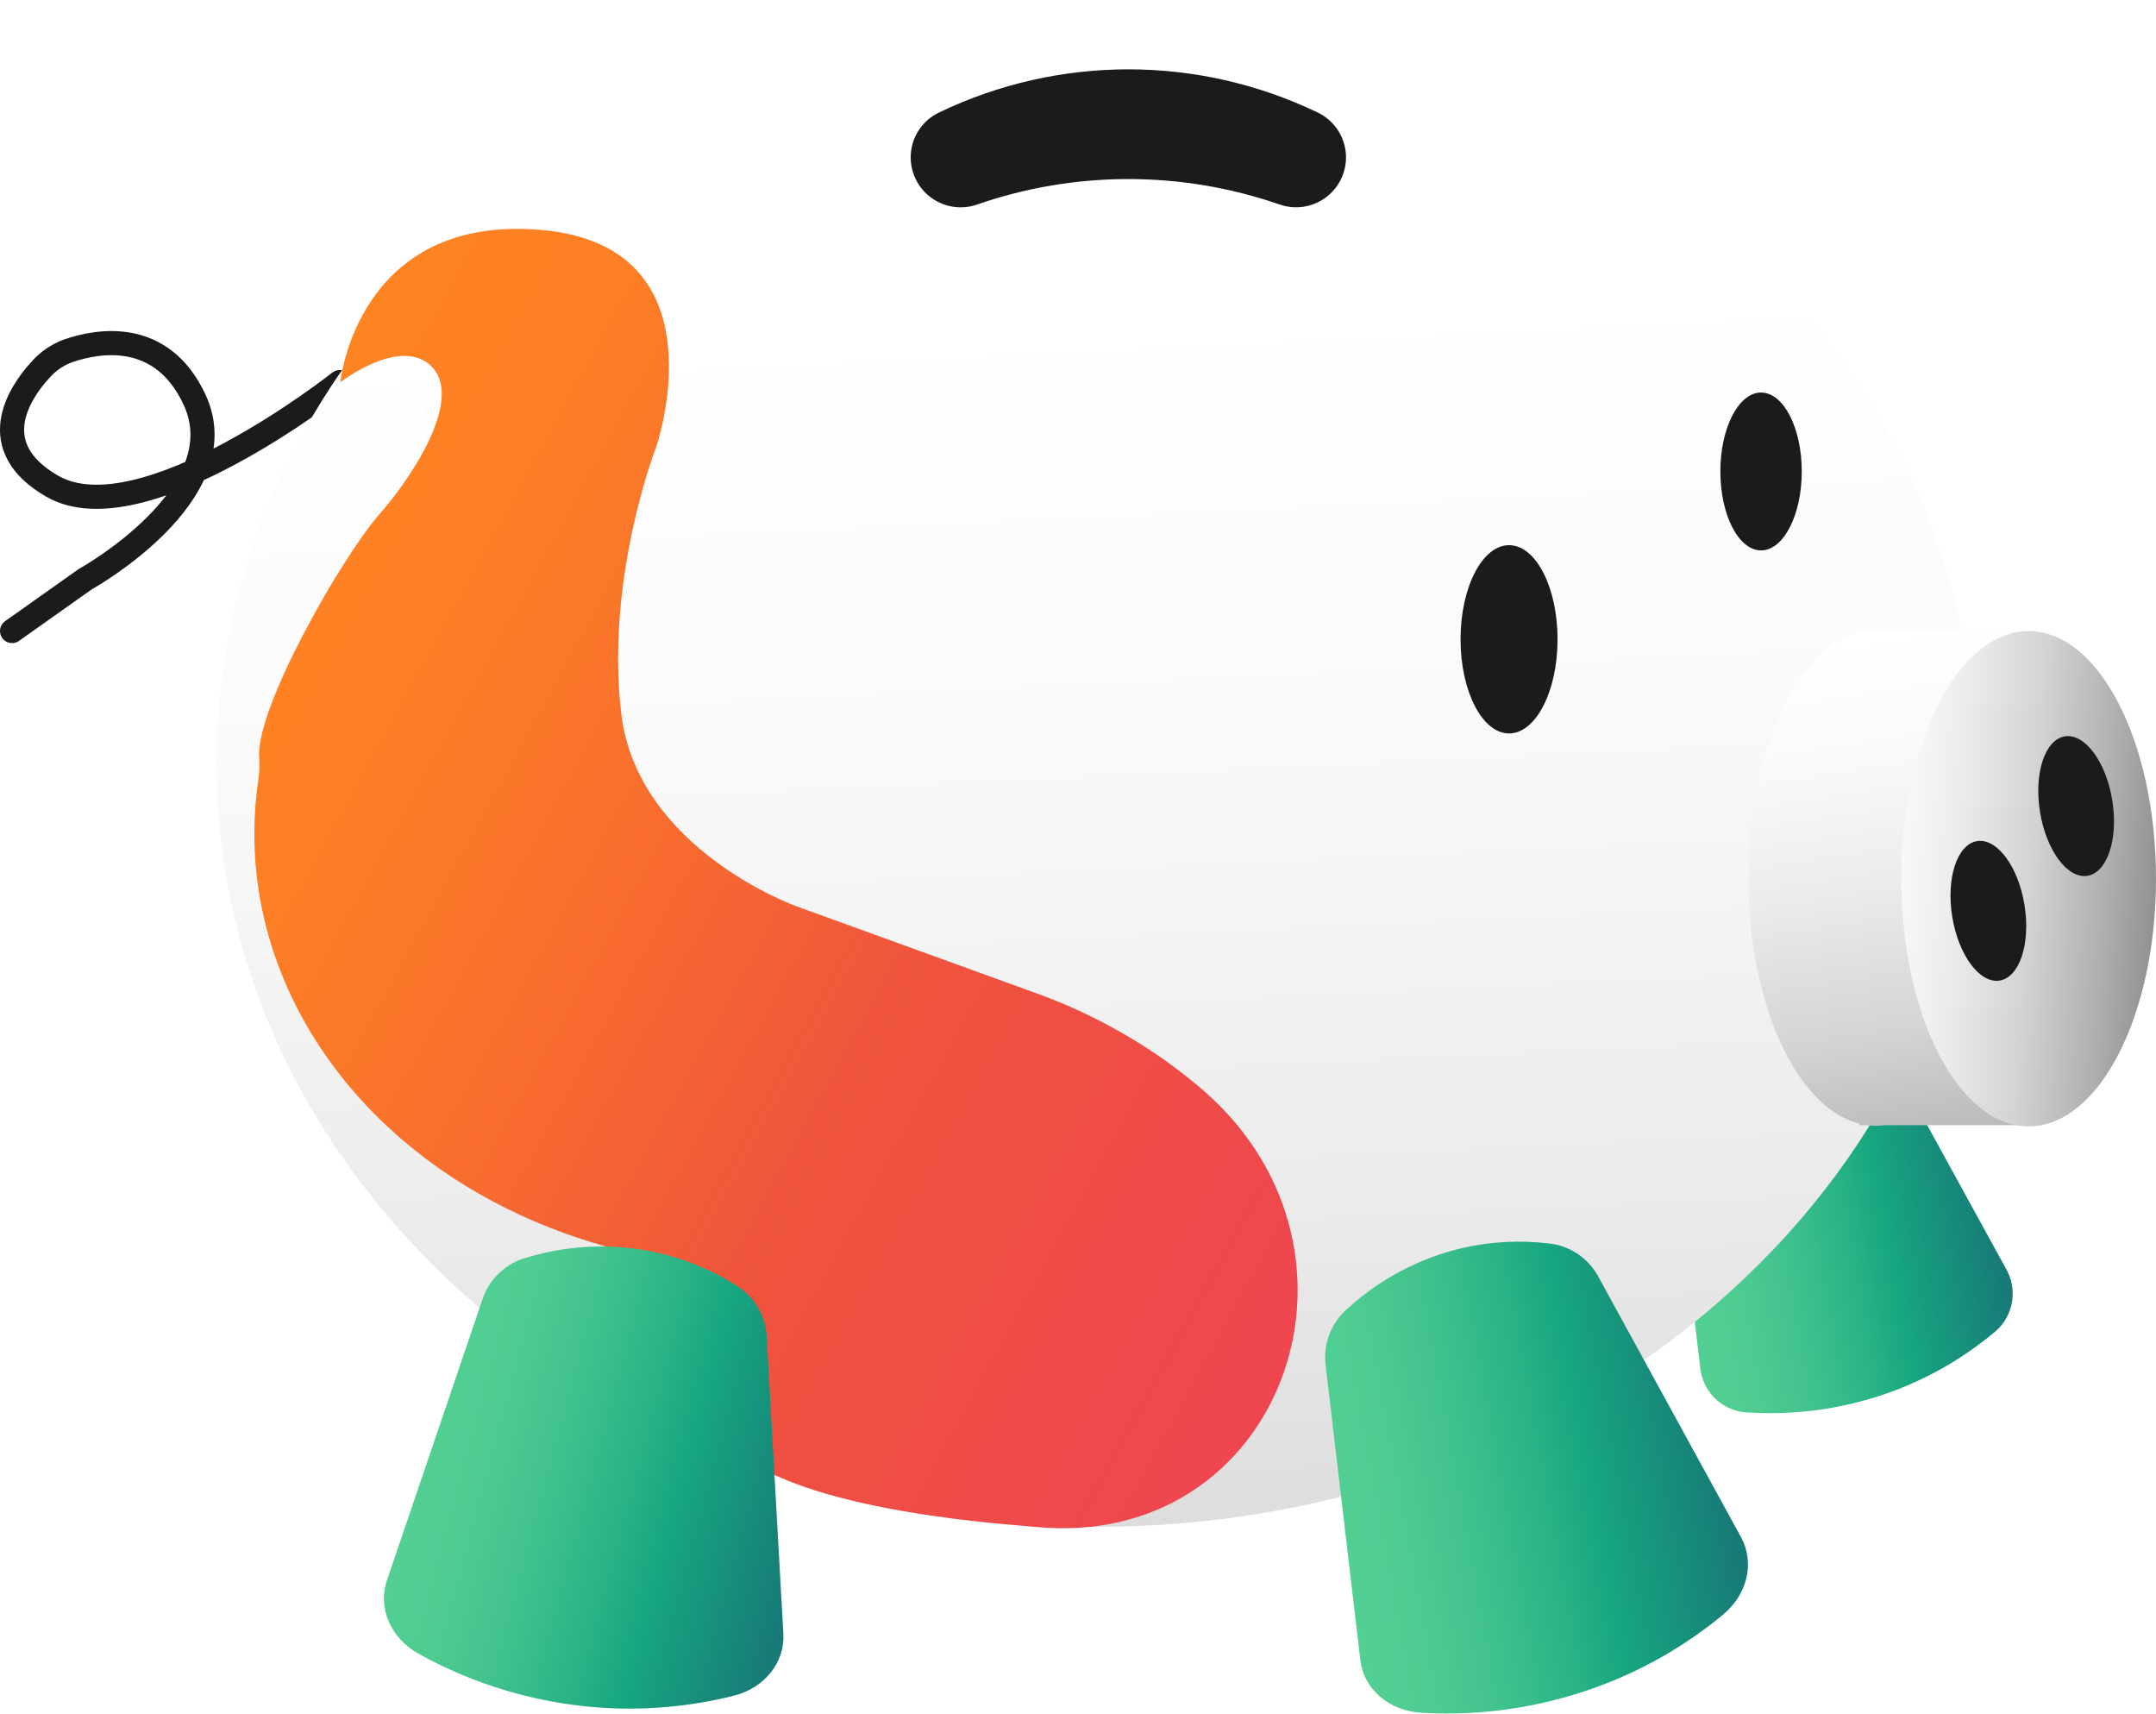
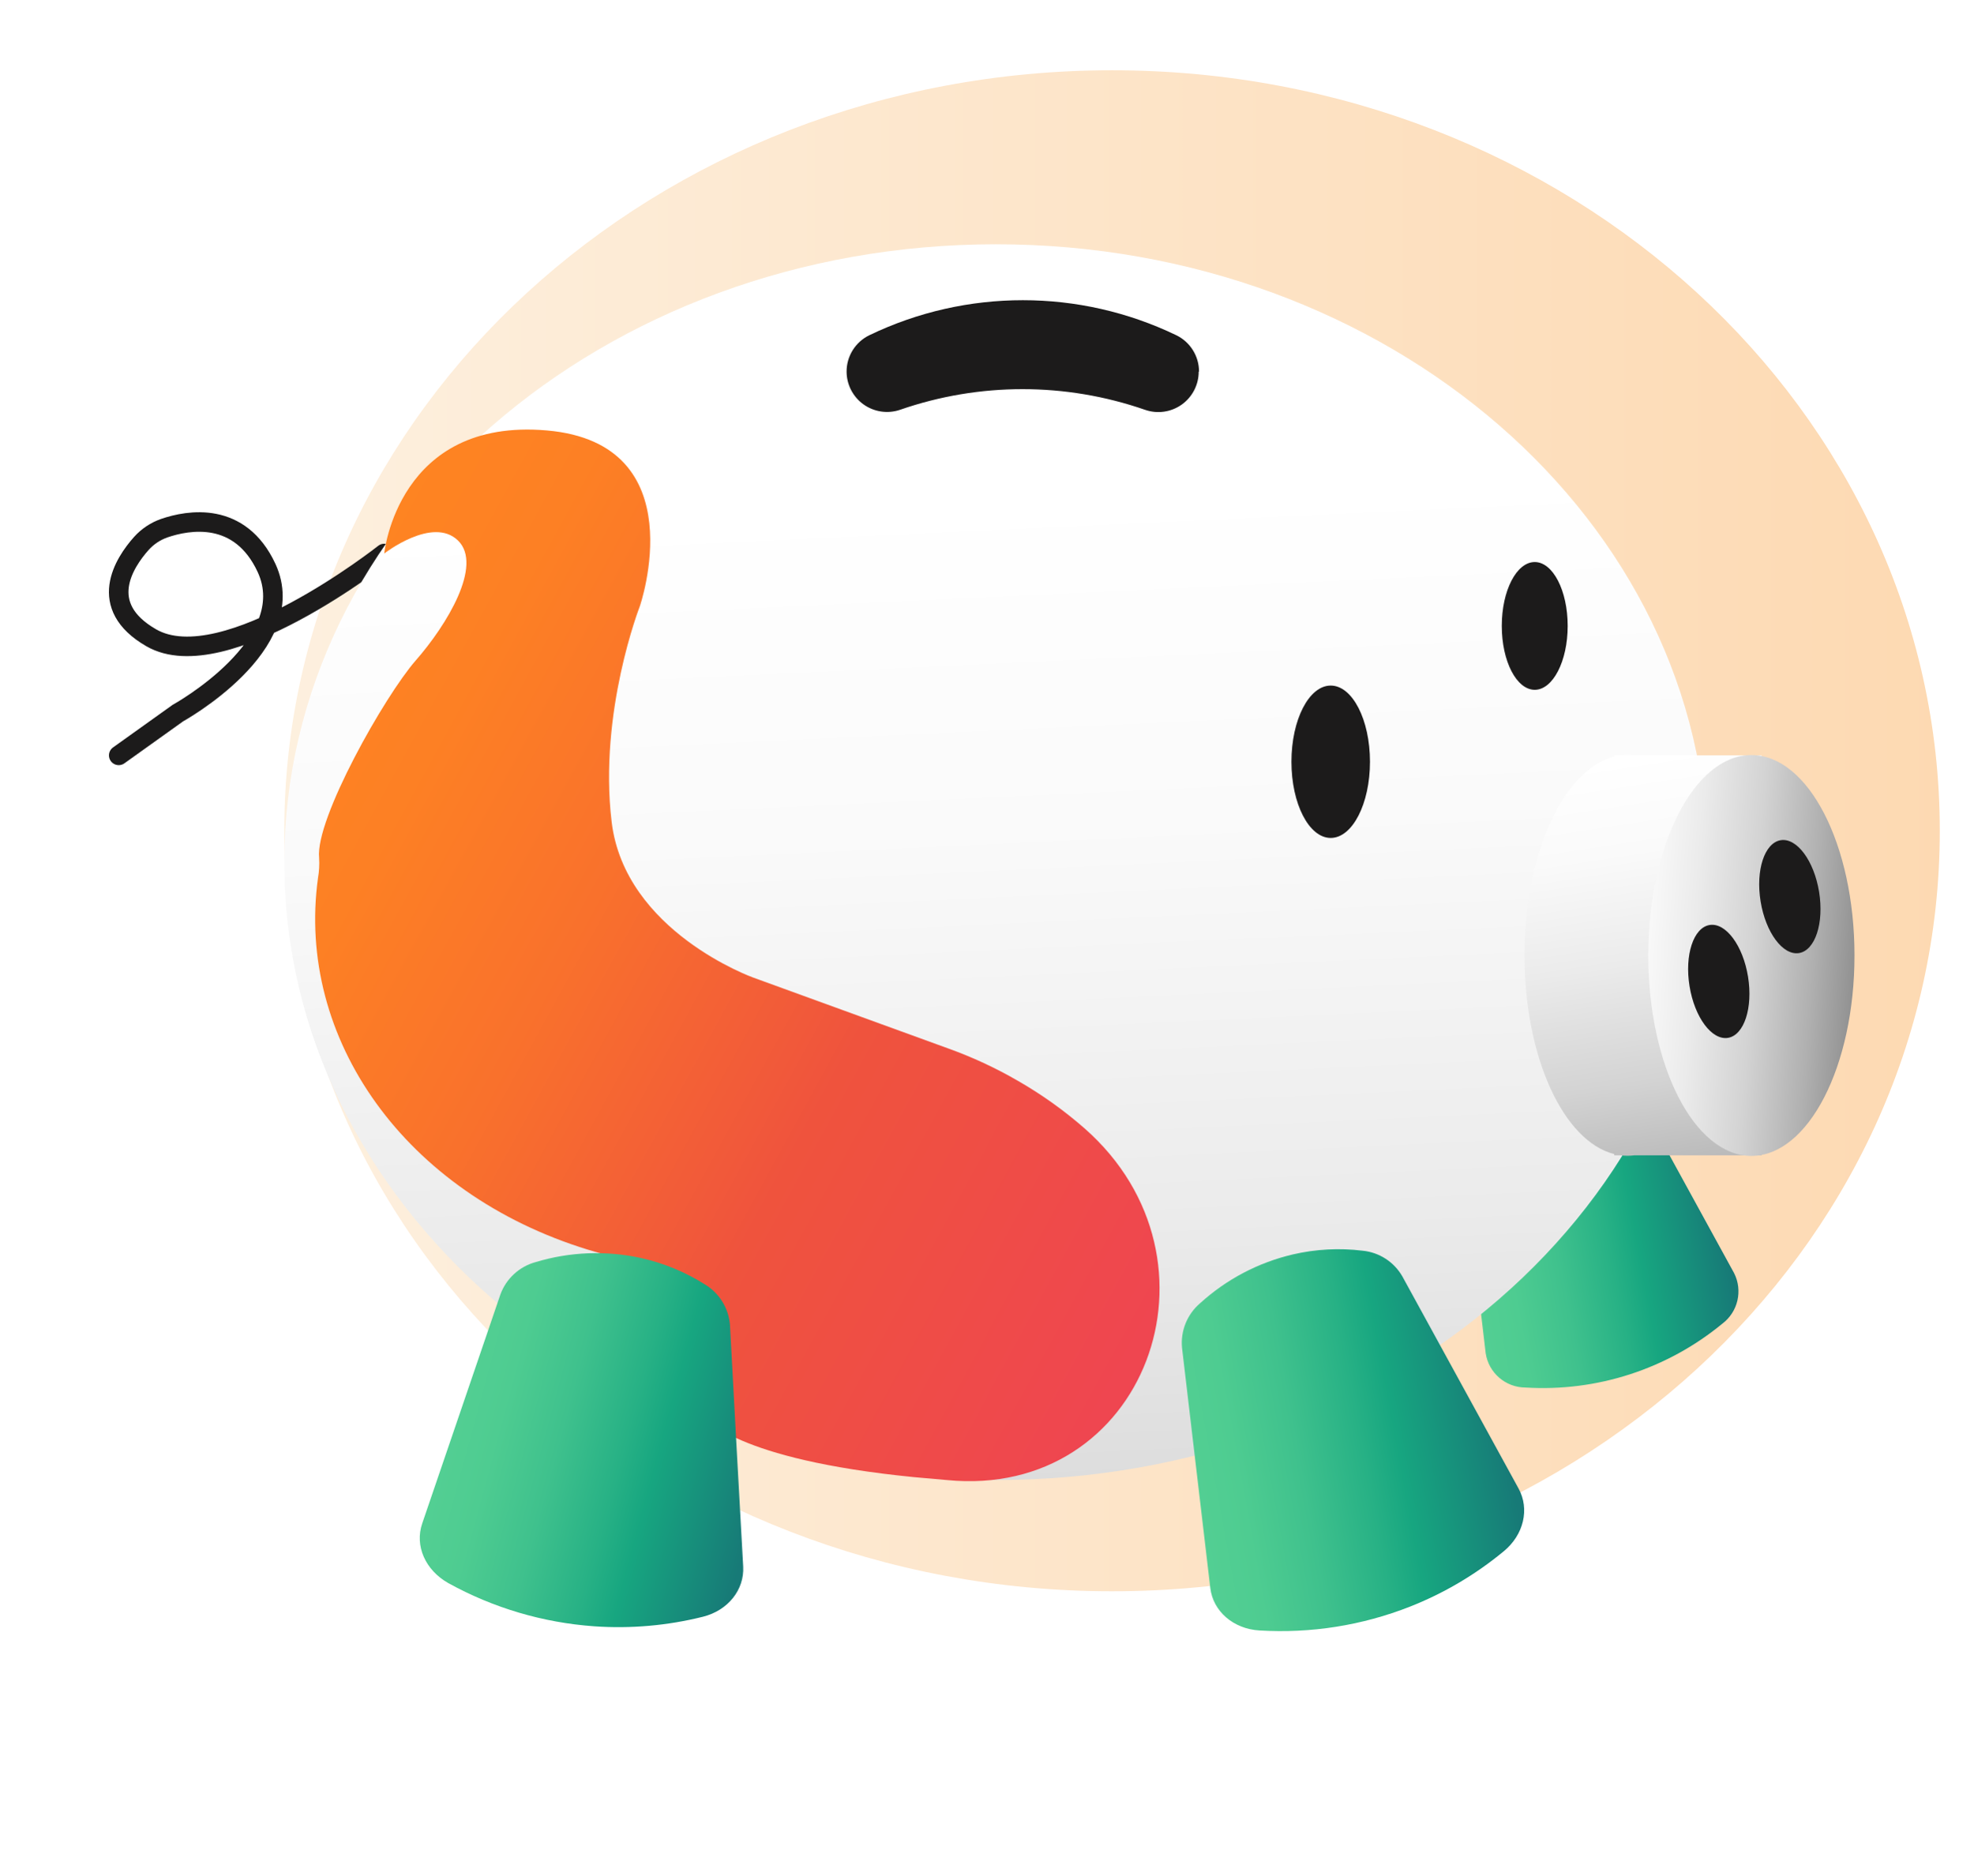
- <svg xmlns="http://www.w3.org/2000/svg" xmlns:xlink="http://www.w3.org/1999/xlink" viewBox="0 0 268.04 212.97">
+ <svg xmlns="http://www.w3.org/2000/svg" xmlns:xlink="http://www.w3.org/1999/xlink" viewBox="0 0 303 288">
  <defs>
-     <style>.cls-1{fill:none;stroke:#1c1b1b;stroke-linecap:round;stroke-miterlimit:10;stroke-width:3px;}.cls-2{fill:url(#linear-gradient);}.cls-3{fill:url(#linear-gradient-2);}.cls-4{fill:url(#linear-gradient-3);}.cls-5{fill:url(#linear-gradient-4);}.cls-6{fill:url(#linear-gradient-5);}.cls-7{fill:#1c1b1b;}.cls-8{fill:url(#linear-gradient-6);}.cls-9{fill:url(#linear-gradient-7);}</style>
-     <linearGradient id="linear-gradient" x1="209.55" y1="122.63" x2="249.59" y2="122.63" gradientTransform="translate(-19.67 72.18) rotate(-10.41)" gradientUnits="userSpaceOnUse">
+     <style>.cls-1{fill:url(#linear-gradient);}.cls-2{fill:none;stroke:#1c1b1b;stroke-linecap:round;stroke-miterlimit:10;stroke-width:3px;}.cls-3{fill:url(#linear-gradient-2);}.cls-4{fill:url(#linear-gradient-3);}.cls-5{fill:url(#linear-gradient-4);}.cls-6{fill:url(#linear-gradient-5);}.cls-7{fill:url(#linear-gradient-6);}.cls-8{fill:#1c1b1b;}.cls-9{fill:url(#linear-gradient-7);}.cls-10{fill:url(#linear-gradient-8);}</style>
+     <linearGradient id="linear-gradient" x1="-7.41" y1="127.58" x2="456.37" y2="127.58" gradientUnits="userSpaceOnUse">
+       <stop offset="0.03" stop-color="#fdf3e5" />
+       <stop offset="0.98" stop-color="#fdcc98" />
+     </linearGradient>
+     <linearGradient id="linear-gradient-2" x1="234.08" y1="157.02" x2="274.12" y2="157.02" gradientTransform="translate(-33.28 80.3) rotate(-10.41)" gradientUnits="userSpaceOnUse">
      <stop offset="0" stop-color="#53cf93" />
      <stop offset="0.15" stop-color="#4ecc91" />
      <stop offset="0.34" stop-color="#3fc18d" />
      <stop offset="0.54" stop-color="#27b185" />
      <stop offset="0.65" stop-color="#17a680" />
      <stop offset="0.98" stop-color="#177a77" />
    </linearGradient>
-     <linearGradient id="linear-gradient-2" x1="126.62" y1="-109.51" x2="150.59" y2="402.01" gradientUnits="userSpaceOnUse">
+     <linearGradient id="linear-gradient-3" x1="143.35" y1="-71.99" x2="167.32" y2="439.53" gradientUnits="userSpaceOnUse">
      <stop offset="0.02" stop-color="#fff" />
      <stop offset="0.29" stop-color="#fff" />
      <stop offset="0.39" stop-color="#fafafa" />
      <stop offset="0.51" stop-color="#ebebeb" />
      <stop offset="0.64" stop-color="#d3d3d3" />
      <stop offset="0.77" stop-color="#b0b0b0" />
      <stop offset="0.91" stop-color="#858585" />
      <stop offset="1" stop-color="#666" />
    </linearGradient>
-     <linearGradient id="linear-gradient-3" x1="161.44" y1="146.68" x2="211.12" y2="146.68" xlink:href="#linear-gradient" />
-     <linearGradient id="linear-gradient-4" x1="14.19" y1="67.86" x2="196.57" y2="167.65" gradientUnits="userSpaceOnUse">
+     <linearGradient id="linear-gradient-4" x1="185.97" y1="181.07" x2="235.65" y2="181.07" xlink:href="#linear-gradient-2" />
+     <linearGradient id="linear-gradient-5" x1="30.92" y1="105.38" x2="213.3" y2="205.16" gradientUnits="userSpaceOnUse">
      <stop offset="0.03" stop-color="#ff8521" />
      <stop offset="0.17" stop-color="#fd8024" />
      <stop offset="0.33" stop-color="#f9712c" />
      <stop offset="0.51" stop-color="#f1593a" />
      <stop offset="0.55" stop-color="#ef533d" />
      <stop offset="0.95" stop-color="#ef4157" />
    </linearGradient>
-     <linearGradient id="linear-gradient-5" x1="52.58" y1="180.5" x2="102.26" y2="180.5" gradientTransform="translate(49.37 -10.23) rotate(15.1)" xlink:href="#linear-gradient" />
-     <linearGradient id="linear-gradient-6" x1="226.67" y1="38.27" x2="248.2" y2="178.56" xlink:href="#linear-gradient-2" />
-     <linearGradient id="linear-gradient-7" x1="190.97" y1="105.04" x2="321.82" y2="113.97" gradientUnits="userSpaceOnUse">
+     <linearGradient id="linear-gradient-6" x1="59.29" y1="224.92" x2="108.97" y2="224.92" gradientTransform="translate(71.2 -17.35) rotate(15.1)" xlink:href="#linear-gradient-2" />
+     <linearGradient id="linear-gradient-7" x1="243.4" y1="75.78" x2="264.93" y2="216.07" xlink:href="#linear-gradient-3" />
+     <linearGradient id="linear-gradient-8" x1="207.7" y1="142.55" x2="338.55" y2="151.48" gradientUnits="userSpaceOnUse">
      <stop offset="0.02" stop-color="#fff" />
      <stop offset="0.29" stop-color="#fff" />
      <stop offset="0.34" stop-color="#fafafa" />
      <stop offset="0.4" stop-color="#ebebeb" />
      <stop offset="0.47" stop-color="#d3d3d3" />
      <stop offset="0.54" stop-color="#b0b0b0" />
      <stop offset="0.61" stop-color="#858585" />
      <stop offset="0.65" stop-color="#666" />
    </linearGradient>
  </defs>
-   <g id="Layer_2" data-name="Layer 2">
-     <g id="Layer_7" data-name="Layer 7">
-       <path class="cls-1" d="M42.24,47.49S17.73,66.89,6.49,60.43C-2,55.54,2.34,48.9,5,46A8.38,8.38,0,0,1,8.49,43.6c3.7-1.27,11.62-2.71,15.71,6.1C29.64,61.45,10.58,72,10.58,72L1.5,78.43" />
-       <path class="cls-2" d="M249.56,158a6.2,6.2,0,0,1-1.82,7.76,43,43,0,0,1-11.63,6.86,43.77,43.77,0,0,1-18.61,2.95,6.2,6.2,0,0,1-6.09-5.27q-1.75-14.85-3.5-29.71a6.51,6.51,0,0,1,2.23-5.52,25.8,25.8,0,0,1,11.49-6,24.88,24.88,0,0,1,8.64-.46,6.35,6.35,0,0,1,4.9,3.18Z" />
-       <ellipse class="cls-3" cx="136.2" cy="94.89" rx="109.28" ry="94.89" />
-       <path class="cls-4" d="M216.46,191.08c1.71,3.14.8,7.09-2.27,9.63a53.11,53.11,0,0,1-14.42,8.5,54.29,54.29,0,0,1-23.1,3.67c-4-.24-7.13-2.94-7.55-6.54q-2.18-18.43-4.34-36.87a8,8,0,0,1,2.77-6.84,31.92,31.92,0,0,1,14.25-7.51,31.24,31.24,0,0,1,10.72-.57,7.94,7.94,0,0,1,6.09,3.95Z" />
-       <path class="cls-5" d="M128.66,189.78c30.48,3,44.12-33.8,21.16-54.06a63.43,63.43,0,0,0-10.21-7.26,66.27,66.27,0,0,0-10.76-5L99,112.64s-19.74-7.06-21.76-23.92,4.33-33.14,4.33-33.14,8.64-25-14.27-27-25,18.94-25,18.94,7.43-5.78,11.32-2-1.73,13-6.48,18.43S31.66,88.24,32.23,94.22a13.25,13.25,0,0,1-.17,3.09C28.65,122,45.43,145.77,73.51,154.39c.92.28,1.86.56,2.82.83,21.9,6.22,15.33,25,15.33,25s4.23,6.36,31.9,9.11Z" />
-       <path class="cls-6" d="M97.39,203.05c.2,3.57-2.32,6.75-6.18,7.72a53.4,53.4,0,0,1-16.68,1.47,54.3,54.3,0,0,1-22.43-6.65c-3.53-1.94-5.17-5.72-4-9.15L60.05,161.3a8,8,0,0,1,5.45-5,32,32,0,0,1,16.1-.63,31.25,31.25,0,0,1,9.92,4.09A8,8,0,0,1,95.31,166Q96.35,184.5,97.39,203.05Z" />
-       <path class="cls-7" d="M167.34,19.55a6.21,6.21,0,0,1-8.25,5.87,57.45,57.45,0,0,0-37.61,0,6.21,6.21,0,0,1-8.26-5.86h0A6.17,6.17,0,0,1,116.71,14a54.31,54.31,0,0,1,47.14,0,6.19,6.19,0,0,1,3.49,5.58Z" />
-       <ellipse class="cls-7" cx="187.61" cy="79.46" rx="6.03" ry="11.7" />
-       <ellipse class="cls-7" cx="218.94" cy="58.6" rx="5.06" ry="9.81" />
-       <path class="cls-8" d="M253.77,78.43H234.2a9.26,9.26,0,0,0-1-.07,9,9,0,0,0-1.05.07h-1v.19c-7.77,1.95-13.78,14.87-13.78,30.52s6,28.57,13.78,30.52v.19h1a6.87,6.87,0,0,0,2.09,0h19.58Z" />
-       <ellipse class="cls-9" cx="252.21" cy="109.22" rx="15.83" ry="30.78" />
-       <ellipse class="cls-7" cx="247.19" cy="113.23" rx="4.55" ry="8.78" transform="translate(-14.94 41.05) rotate(-9.22)" />
-       <ellipse class="cls-7" cx="258.11" cy="100.21" rx="4.55" ry="8.78" transform="translate(-12.72 42.63) rotate(-9.22)" />
-     </g>
+   <g id="Layer_7" data-name="Layer 7">
+     <ellipse class="cls-1" cx="170.76" cy="127.58" rx="127.11" ry="116.79" />
+     <path class="cls-2" d="M59,85S34.46,104.41,23.22,97.94c-8.49-4.89-4.15-11.53-1.52-14.48a8.48,8.48,0,0,1,3.52-2.35c3.7-1.27,11.62-2.7,15.71,6.11C46.37,99,27.31,109.51,27.31,109.51L18.23,116" />
+     <path class="cls-3" d="M266.29,195.52a6.21,6.21,0,0,1-1.82,7.76,43.34,43.34,0,0,1-30.24,9.8,6.2,6.2,0,0,1-6.09-5.26q-1.75-14.87-3.5-29.72a6.49,6.49,0,0,1,2.23-5.51,25.8,25.8,0,0,1,11.49-6.05,24.88,24.88,0,0,1,8.64-.46,6.37,6.37,0,0,1,4.9,3.18Z" />
+     <ellipse class="cls-4" cx="152.93" cy="132.4" rx="109.28" ry="94.89" />
+     <path class="cls-5" d="M233.19,228.59c1.72,3.14.8,7.1-2.27,9.63a53.2,53.2,0,0,1-14.41,8.51,54.17,54.17,0,0,1-23.11,3.66c-4-.24-7.13-2.94-7.55-6.53q-2.17-18.44-4.34-36.87a8,8,0,0,1,2.77-6.85,32,32,0,0,1,14.25-7.5,30.75,30.75,0,0,1,10.72-.57,7.93,7.93,0,0,1,6.09,3.94Z" />
+     <path class="cls-6" d="M145.39,227.29c30.48,3,44.12-33.79,21.16-54A63.45,63.45,0,0,0,156.34,166,65.4,65.4,0,0,0,145.58,161l-29.9-10.87s-19.74-7.05-21.76-23.92S98.25,93.1,98.25,93.1s8.64-25-14.27-27S59,85,59,85s7.43-5.78,11.32-2-1.73,13-6.48,18.42S48.39,125.75,49,131.73a13.22,13.22,0,0,1-.17,3.09c-3.41,24.7,13.37,48.46,41.45,57.09.92.28,1.86.56,2.82.83,21.9,6.22,15.33,25,15.33,25s4.23,6.35,31.9,9.1Z" />
+     <path class="cls-7" d="M114.12,240.56c.2,3.57-2.32,6.75-6.18,7.72a53.4,53.4,0,0,1-16.68,1.47,54.31,54.31,0,0,1-22.43-6.64c-3.53-2-5.17-5.72-4-9.15q6-17.58,12-35.15a8,8,0,0,1,5.45-5,32.08,32.08,0,0,1,16.1-.63,31.14,31.14,0,0,1,9.92,4.1,8,8,0,0,1,3.79,6.18Q113.08,222,114.12,240.56Z" />
+     <path class="cls-8" d="M184.07,57.07a6.2,6.2,0,0,1-8.25,5.86,57.36,57.36,0,0,0-37.61,0A6.21,6.21,0,0,1,130,57.07h0a6.2,6.2,0,0,1,3.49-5.59,54.31,54.31,0,0,1,47.14,0,6.2,6.2,0,0,1,3.49,5.59Z" />
+     <ellipse class="cls-8" cx="204.34" cy="116.98" rx="6.03" ry="11.7" />
+     <ellipse class="cls-8" cx="235.67" cy="96.12" rx="5.06" ry="9.81" />
+     <path class="cls-9" d="M270.5,116H250.93a7.42,7.42,0,0,0-1.05-.08,7.2,7.2,0,0,0-1,.08h-1v.19c-7.77,2-13.78,14.86-13.78,30.52s6,28.57,13.78,30.52v.19h1a7.84,7.84,0,0,0,2.09,0H270.5Z" />
+     <ellipse class="cls-10" cx="268.94" cy="146.73" rx="15.83" ry="30.78" />
+     <ellipse class="cls-8" cx="263.92" cy="150.74" rx="4.55" ry="8.78" transform="translate(-20.73 44.21) rotate(-9.22)" />
+     <ellipse class="cls-8" cx="274.84" cy="137.72" rx="4.55" ry="8.78" transform="translate(-18.51 45.79) rotate(-9.22)" />
  </g>
</svg>
